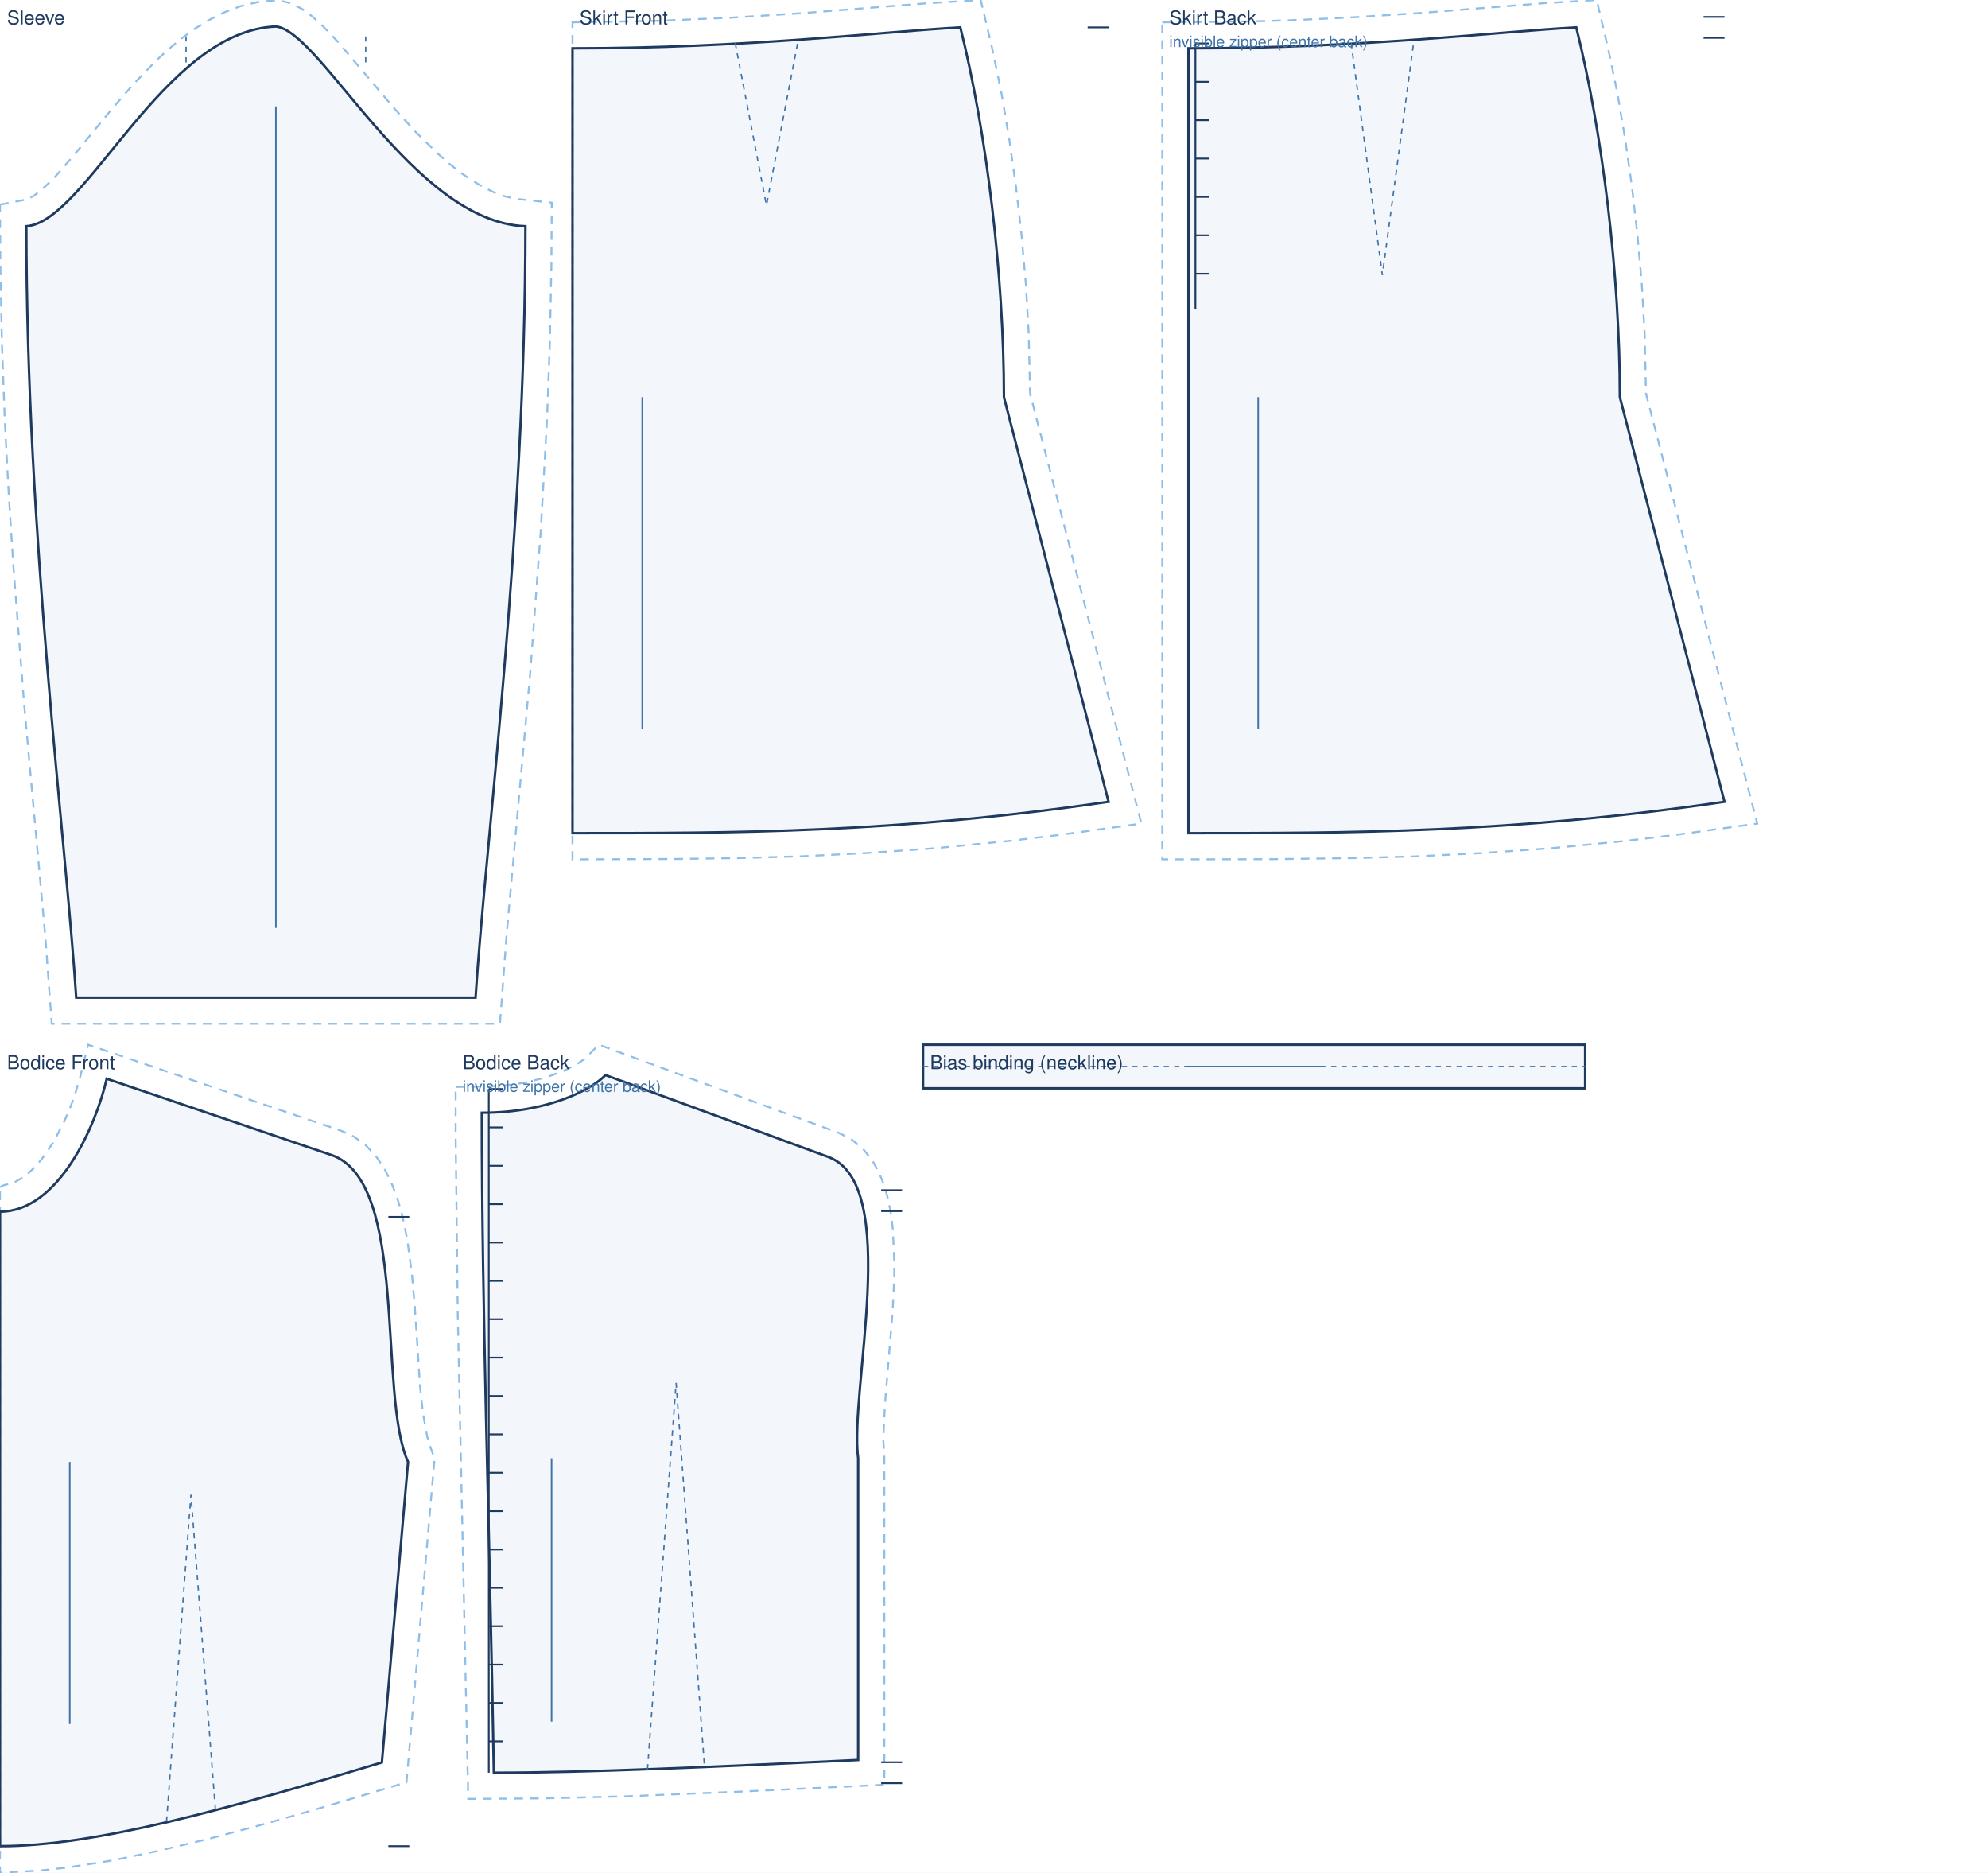
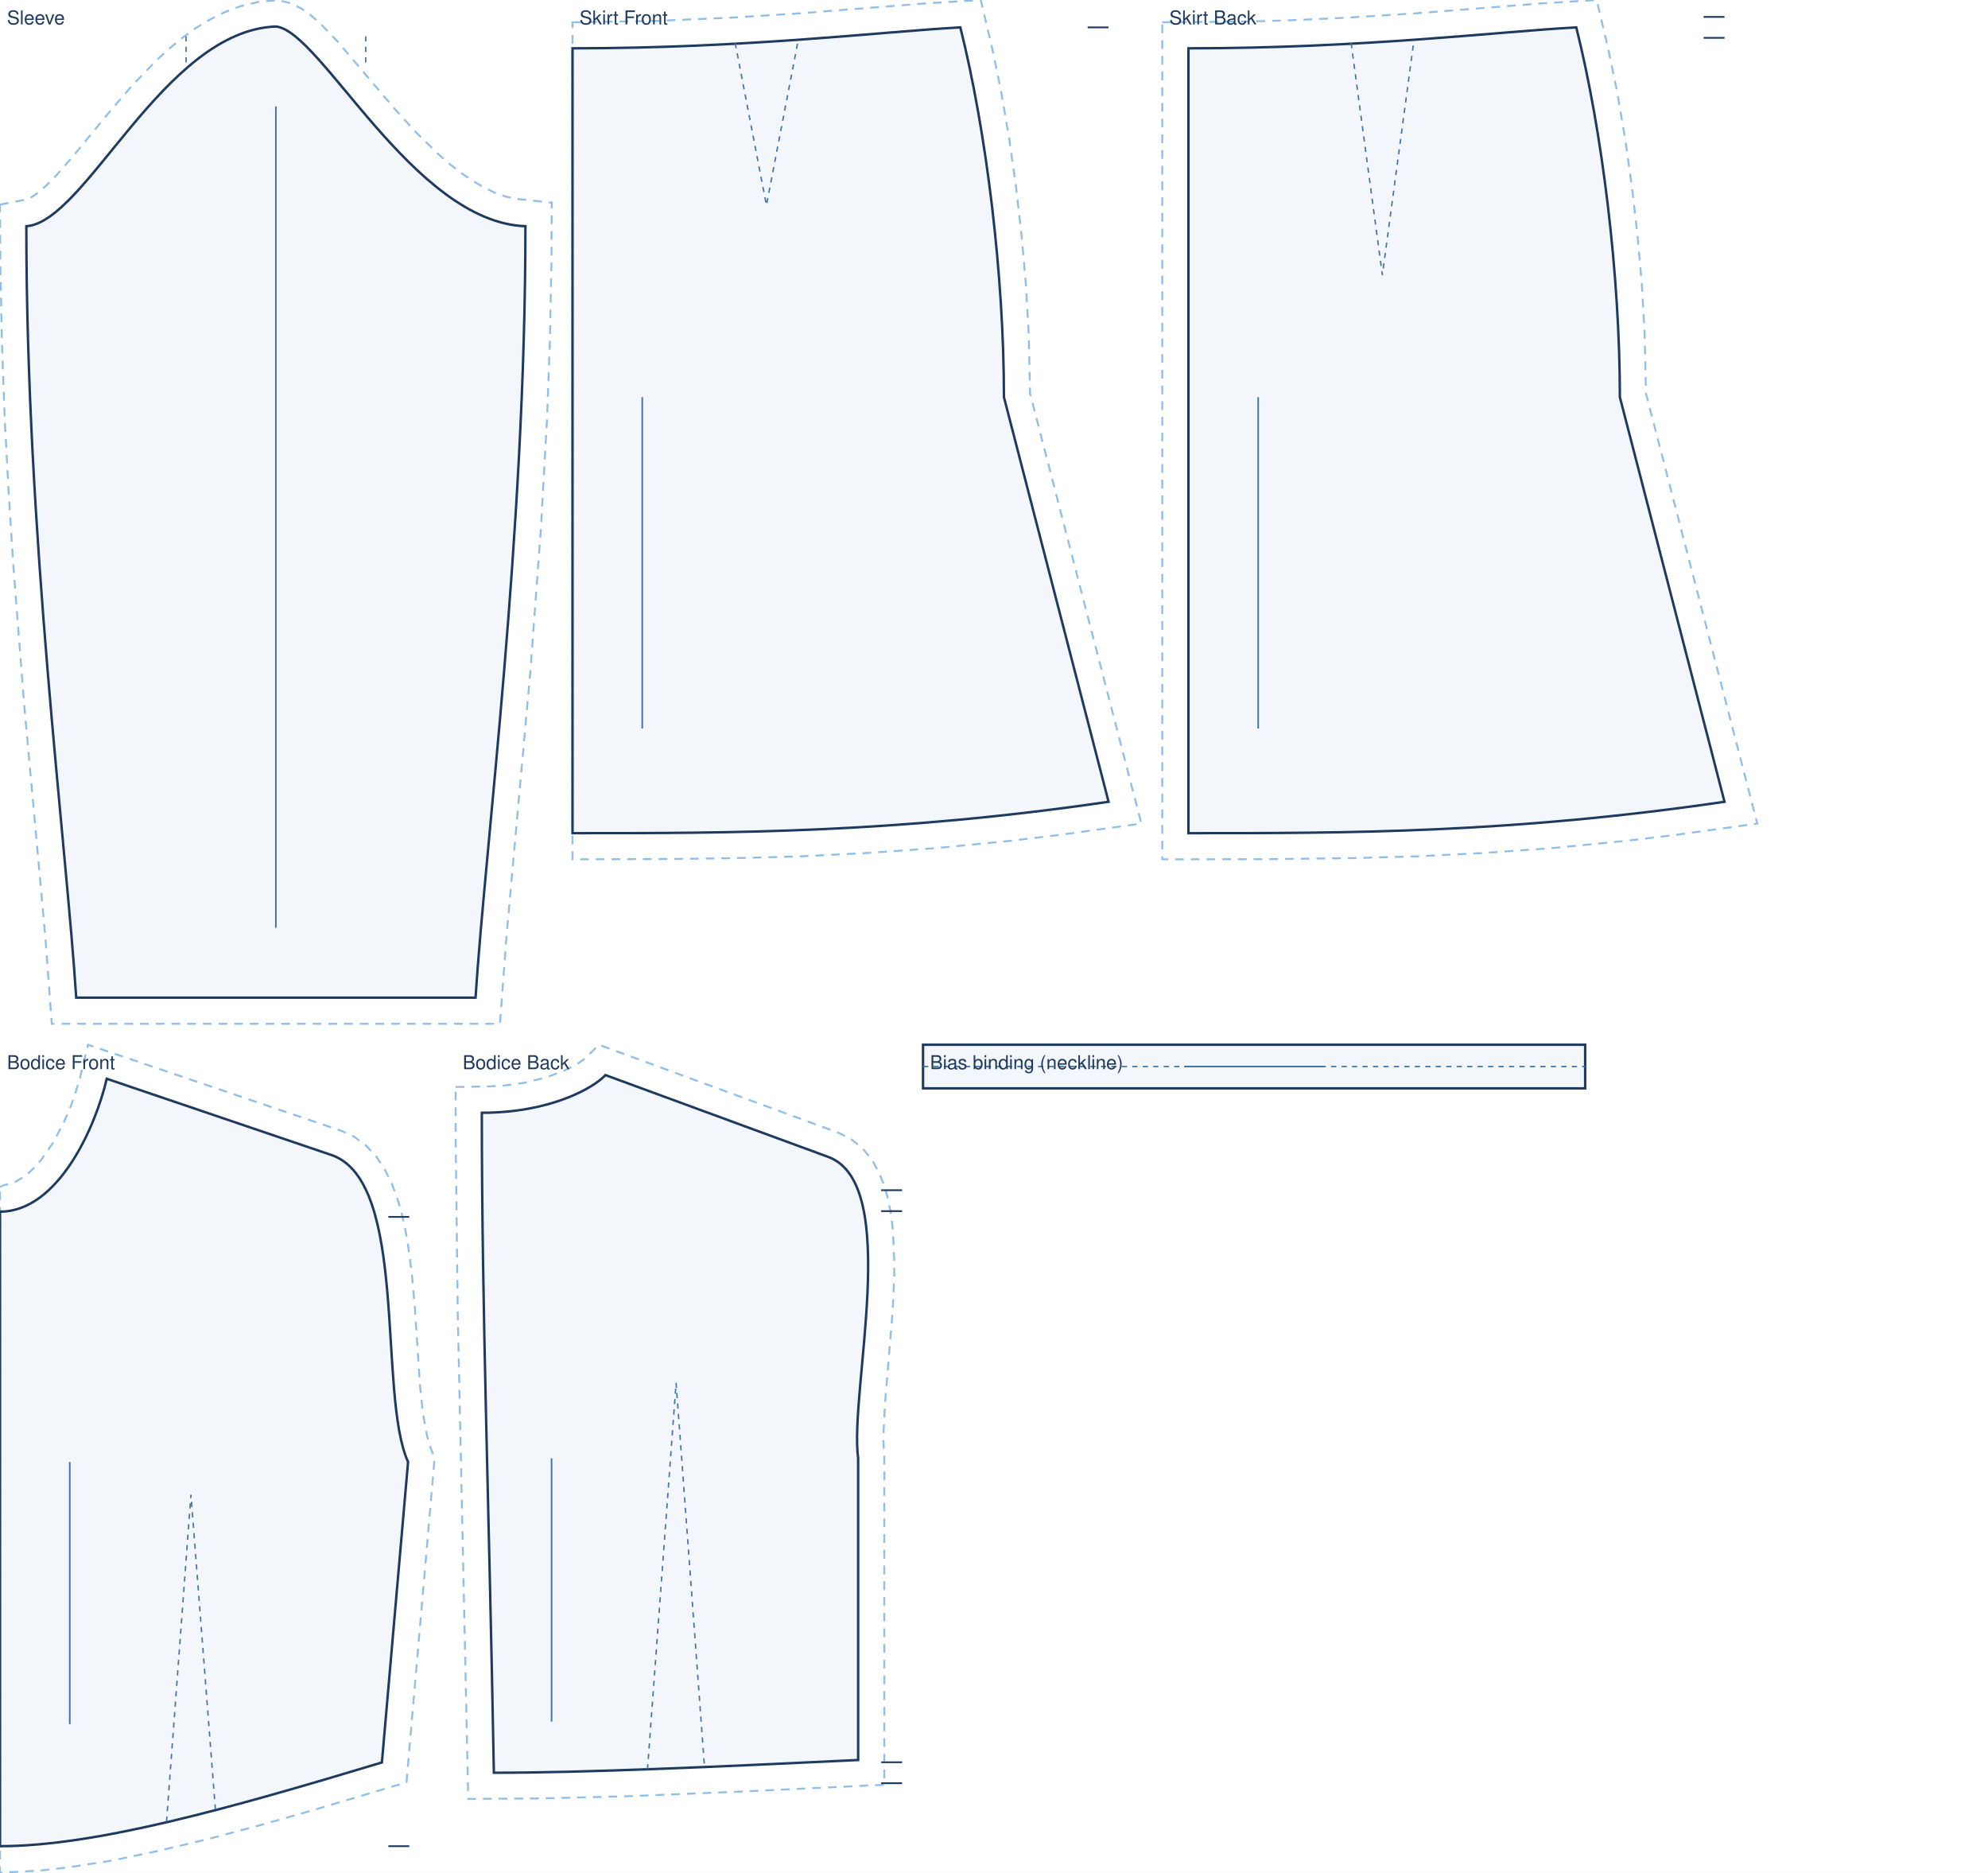
<svg xmlns="http://www.w3.org/2000/svg" viewBox="0 0 1140.0 1073.7" width="100%" role="img">
  <rect width="1140.0" height="1073.7" fill="#fff" />
  <path transform="translate(158.2 15.2)" d="M -158.2 102.1 L -143.1 99.2 L -141.1 98.4 L -138.3 96.7 L -134.7 93.9 L -130.7 90.2 L -126.2 85.7 L -116.5 74.6 L -94.3 47.6 L -81.9 33.3 L -68.5 19.4 L -61.3 12.8 L -53.9 6.7 L -46.1 1.0 L -37.8 -4.0 L -29.2 -8.3 L -20.1 -11.7 L -10.5 -14.0 L 1.1 -15.2 L 8.6 -13.3 L 14.8 -10.2 L 20.2 -6.3 L 25.3 -1.9 L 35.3 8.5 L 68.3 47.4 L 80.5 60.8 L 93.2 73.2 L 99.6 78.8 L 106.1 83.9 L 112.6 88.3 L 119.0 92.1 L 125.3 95.2 L 131.5 97.4 L 137.6 98.8 L 158.2 101.0 L 158.0 136.8 L 157.1 181.1 L 155.5 224.9 L 151.9 289.1 L 145.9 370.1 L 132.3 520.9 L 128.5 571.8 L -128.5 571.8 L -132.3 520.9 L -144.3 389.2 L -150.5 309.9 L -153.2 268.0 L -155.5 224.9 L -157.1 181.1 L -158.0 136.8 Z" fill="none" stroke="#8fbfe8" stroke-width="1.1" stroke-dasharray="5 4" />
  <path transform="translate(158.2 15.2)" d="M -143.1 114.5 C -108.8 112.2 -64.4 2.3 0.0 0.0 C 25.8 2.3 78.7 112.2 143.1 114.5 C 143.1 291.4 120.2 468.3 114.5 556.8 L -114.5 556.8 C -120.2 468.3 -143.1 291.4 -143.1 114.5 Z" fill="rgba(63,116,168,.06)" stroke="#1f3a5f" stroke-width="1.4" />
  <path transform="translate(158.2 15.2)" d="M -51.5 20.6 L -51.5 5.7 M 51.5 20.6 L 51.5 5.7" fill="none" stroke="#3f74a8" stroke-width="0.8" stroke-dasharray="3 3" />
  <line transform="translate(158.2 15.2)" x1="0.0" y1="45.8" x2="0.0" y2="516.8" stroke="#3f74a8" stroke-width="0.9" />
  <text transform="translate(158.2 15.2)" x="-154.2" y="-1.2" font-family="Helvetica,Arial,sans-serif" font-size="11" fill="#1f3a5f">Sleeve</text>
  <path transform="translate(328.3 27.7)" d="M 0.0 -14.9 L 47.7 -15.7 L 91.5 -17.6 L 131.0 -20.1 L 203.1 -25.8 L 234.1 -27.7 L 240.7 0.2 L 245.9 25.3 L 250.4 51.8 L 254.3 79.2 L 257.5 107.2 L 260.0 135.4 L 261.6 163.5 L 262.4 198.0 L 326.2 444.5 L 279.2 451.0 L 250.0 454.5 L 208.2 458.6 L 168.4 461.4 L 130.4 463.3 L 93.7 464.3 L 58.1 464.8 L 0.0 465.0 Z" fill="none" stroke="#8fbfe8" stroke-width="1.1" stroke-dasharray="5 4" />
  <path transform="translate(328.3 27.7)" d="M 0.0 0.0 C 100.1 0.0 178.0 -9.6 222.4 -12.0 C 237.4 48.0 247.4 130.0 247.4 200.0 L 307.4 432.0 C 184.5 450.0 92.2 450.0 0.0 450.0 L 0.0 0.0 Z" fill="rgba(63,116,168,.06)" stroke="#1f3a5f" stroke-width="1.4" />
  <path transform="translate(328.3 27.7)" d="M 93.3 -3.0 L 111.2 90.0 L 129.1 -3.0" fill="none" stroke="#3f74a8" stroke-width="0.8" stroke-dasharray="3 3" />
  <path transform="translate(328.3 27.7)" d="M 307.4 -12.0 L 295.4 -12.0" fill="none" stroke="#1f3a5f" stroke-width="1.0" />
  <line transform="translate(328.3 27.7)" x1="40.0" y1="200.0" x2="40.0" y2="390.0" stroke="#3f74a8" stroke-width="0.9" />
  <text transform="translate(328.3 27.7)" x="4.0" y="-13.7" font-family="Helvetica,Arial,sans-serif" font-size="11" fill="#1f3a5f">Skirt Front</text>
  <path transform="translate(681.5 27.7)" d="M -15.0 -14.9 L 36.1 -15.4 L 59.0 -16.1 L 91.5 -17.6 L 131.0 -20.1 L 203.1 -25.8 L 234.1 -27.7 L 240.7 0.2 L 245.9 25.3 L 250.4 51.8 L 254.3 79.2 L 257.5 107.2 L 260.0 135.4 L 261.6 163.5 L 262.4 198.0 L 326.2 444.5 L 279.2 451.0 L 250.0 454.5 L 208.2 458.6 L 168.4 461.4 L 130.4 463.3 L 93.7 464.3 L 46.3 464.9 L -15.0 465.0 Z" fill="none" stroke="#8fbfe8" stroke-width="1.1" stroke-dasharray="5 4" />
  <path transform="translate(681.5 27.7)" d="M 0.0 0.0 C 100.1 0.0 178.0 -9.6 222.4 -12.0 C 237.4 48.0 247.4 130.0 247.4 200.0 L 307.4 432.0 C 184.5 450.0 92.2 450.0 0.0 450.0 L 0.0 0.0 Z" fill="rgba(63,116,168,.06)" stroke="#1f3a5f" stroke-width="1.4" />
  <path transform="translate(681.5 27.7)" d="M 93.3 -3.0 L 111.2 130.0 L 129.1 -3.0" fill="none" stroke="#3f74a8" stroke-width="0.8" stroke-dasharray="3 3" />
-   <path transform="translate(681.5 27.7)" d="M 307.4 -18.0 L 295.4 -18.0 M 307.4 -6.0 L 295.4 -6.0 M 4.0 -2.8 L 4.0 149.7 M 4.0 -2.8 L 12.0 -2.8 M 4.0 19.2 L 12.0 19.2 M 4.0 41.2 L 12.0 41.2 M 4.0 63.2 L 12.0 63.2 M 4.0 85.2 L 12.0 85.2 M 4.0 107.2 L 12.0 107.2 M 4.0 129.2 L 12.0 129.2" fill="none" stroke="#1f3a5f" stroke-width="1.0" />
+   <path transform="translate(681.5 27.7)" d="M 307.4 -18.0 L 295.4 -18.0 M 307.4 -6.0 L 295.4 -6.0" fill="none" stroke="#1f3a5f" stroke-width="1.0" />
  <line transform="translate(681.5 27.7)" x1="40.0" y1="200.0" x2="40.0" y2="390.0" stroke="#3f74a8" stroke-width="0.9" />
  <text transform="translate(681.5 27.7)" x="-11.0" y="-13.7" font-family="Helvetica,Arial,sans-serif" font-size="11" fill="#1f3a5f">Skirt Back</text>
-   <text transform="translate(681.5 27.7)" x="-11.0" y="-0.7" font-family="Helvetica,Arial,sans-serif" font-size="9" fill="#3f74a8">invisible zipper (center back)</text>
  <path transform="translate(0.0 618.5)" d="M 0.0 62.1 L 2.3 61.0 L 6.9 59.9 L 9.2 58.9 L 14.0 56.0 L 16.4 54.0 L 18.9 51.7 L 23.8 46.3 L 30.6 36.4 L 36.5 25.2 L 39.9 17.5 L 42.7 10.0 L 45.8 -0.3 L 50.5 -19.5 L 195.6 29.8 L 203.0 33.2 L 210.0 38.4 L 215.8 44.7 L 220.5 51.7 L 224.3 59.3 L 227.4 67.3 L 230.0 75.6 L 232.0 84.4 L 233.7 93.4 L 236.2 112.0 L 237.9 131.1 L 240.9 176.7 L 242.6 192.2 L 244.9 204.8 L 246.2 209.7 L 249.2 217.6 L 233.1 403.4 L 180.4 419.1 L 149.4 427.9 L 119.7 435.8 L 91.3 442.6 L 64.4 448.2 L 38.9 452.2 L 22.8 454.0 L 0.0 455.2 L 0.0 89.8 Z" fill="none" stroke="#8fbfe8" stroke-width="1.1" stroke-dasharray="5 4" />
  <path transform="translate(0.0 618.5)" d="M 0.0 76.2 C 33.7 76.2 55.1 26.7 61.2 0.0 L 190.0 43.7 C 234.7 58.9 216.4 181.0 234.0 219.7 L 219.0 392.0 C 131.4 418.4 54.8 440.0 0.0 440.0 C 0.0 294.5 0.0 185.3 0.0 76.2 Z" fill="rgba(63,116,168,.06)" stroke="#1f3a5f" stroke-width="1.4" />
  <path transform="translate(0.0 618.5)" d="M 95.5 425.9 L 109.5 238.5 L 123.5 418.8" fill="none" stroke="#3f74a8" stroke-width="0.8" stroke-dasharray="3 3" />
  <path transform="translate(0.0 618.5)" d="M 234.7 79.2 L 222.7 79.2 M 234.7 440.0 L 222.7 440.0" fill="none" stroke="#1f3a5f" stroke-width="1.0" />
  <line transform="translate(0.0 618.5)" x1="40.0" y1="219.7" x2="40.0" y2="370.0" stroke="#3f74a8" stroke-width="0.9" />
  <text transform="translate(0.0 618.5)" x="4.0" y="-5.5" font-family="Helvetica,Arial,sans-serif" font-size="11" fill="#1f3a5f">Bodice Front</text>
  <path transform="translate(276.3 616.4)" d="M -15.0 6.8 L 4.4 6.5 L 12.6 6.0 L 23.9 4.5 L 36.7 1.4 L 47.0 -2.4 L 54.6 -6.3 L 59.1 -9.4 L 67.1 -17.4 L 204.6 33.1 L 211.8 36.7 L 218.5 42.2 L 223.8 48.7 L 227.8 56.0 L 230.9 63.6 L 233.1 71.7 L 234.7 80.1 L 235.7 88.7 L 236.5 106.8 L 236.5 116.1 L 235.6 135.0 L 231.2 188.2 L 230.2 208.6 L 230.8 219.0 L 230.8 406.9 L 146.3 410.9 L 82.8 413.5 L 35.0 414.7 L -7.8 415.0 L -13.8 136.8 L -15.0 35.8 Z" fill="none" stroke="#8fbfe8" stroke-width="1.1" stroke-dasharray="5 4" />
  <path transform="translate(276.3 616.4)" d="M 0.0 21.6 C 39.0 21.6 63.8 7.6 70.9 0.0 L 198.6 46.9 C 241.0 62.4 210.6 181.7 215.8 219.7 L 215.8 392.7 C 132.2 396.7 59.1 400.0 6.9 400.0 C 4.2 248.6 0.0 135.1 0.0 21.6 Z" fill="rgba(63,116,168,.06)" stroke="#1f3a5f" stroke-width="1.4" />
  <path transform="translate(276.3 616.4)" d="M 95.0 398.1 L 111.4 176.5 L 127.7 396.8" fill="none" stroke="#3f74a8" stroke-width="0.8" stroke-dasharray="3 3" />
-   <path transform="translate(276.3 616.4)" d="M 241.0 66.0 L 229.0 66.0 M 241.0 78.0 L 229.0 78.0 M 241.0 394.0 L 229.0 394.0 M 241.0 406.0 L 229.0 406.0 M 4.0 8.0 L 4.0 400.0 M 4.0 8.0 L 12.0 8.0 M 4.0 30.0 L 12.0 30.0 M 4.0 52.0 L 12.0 52.0 M 4.0 74.0 L 12.0 74.0 M 4.0 96.0 L 12.0 96.0 M 4.0 118.0 L 12.0 118.0 M 4.0 140.0 L 12.0 140.0 M 4.0 162.0 L 12.0 162.0 M 4.0 184.0 L 12.0 184.0 M 4.0 206.0 L 12.0 206.0 M 4.0 228.0 L 12.0 228.0 M 4.0 250.0 L 12.0 250.0 M 4.0 272.0 L 12.0 272.0 M 4.0 294.0 L 12.0 294.0 M 4.0 316.0 L 12.0 316.0 M 4.0 338.0 L 12.0 338.0 M 4.0 360.0 L 12.0 360.0 M 4.0 382.0 L 12.0 382.0" fill="none" stroke="#1f3a5f" stroke-width="1.0" />
+   <path transform="translate(276.3 616.4)" d="M 241.0 66.0 L 229.0 66.0 M 241.0 78.0 L 229.0 78.0 M 241.0 394.0 L 229.0 394.0 M 241.0 406.0 L 229.0 406.0" fill="none" stroke="#1f3a5f" stroke-width="1.0" />
  <line transform="translate(276.3 616.4)" x1="40.0" y1="219.7" x2="40.0" y2="370.7" stroke="#3f74a8" stroke-width="0.9" />
  <text transform="translate(276.3 616.4)" x="-11.0" y="-3.4" font-family="Helvetica,Arial,sans-serif" font-size="11" fill="#1f3a5f">Bodice Back</text>
-   <text transform="translate(276.3 616.4)" x="-11.0" y="9.6" font-family="Helvetica,Arial,sans-serif" font-size="9" fill="#3f74a8">invisible zipper (center back)</text>
  <path transform="translate(529.3 599.0)" d="M 0.0 0.0 L 379.7 0.0 L 379.7 25.0 L 0.0 25.0 Z" fill="rgba(63,116,168,.06)" stroke="#1f3a5f" stroke-width="1.4" />
  <path transform="translate(529.3 599.0)" d="M 0.0 12.5 L 379.7 12.5" fill="none" stroke="#3f74a8" stroke-width="0.8" stroke-dasharray="3 3" />
  <line transform="translate(529.3 599.0)" x1="149.8" y1="12.5" x2="229.8" y2="12.5" stroke="#3f74a8" stroke-width="0.9" />
  <text transform="translate(529.3 599.0)" x="4.0" y="14.0" font-family="Helvetica,Arial,sans-serif" font-size="11" fill="#1f3a5f">Bias binding (neckline)</text>
</svg>
